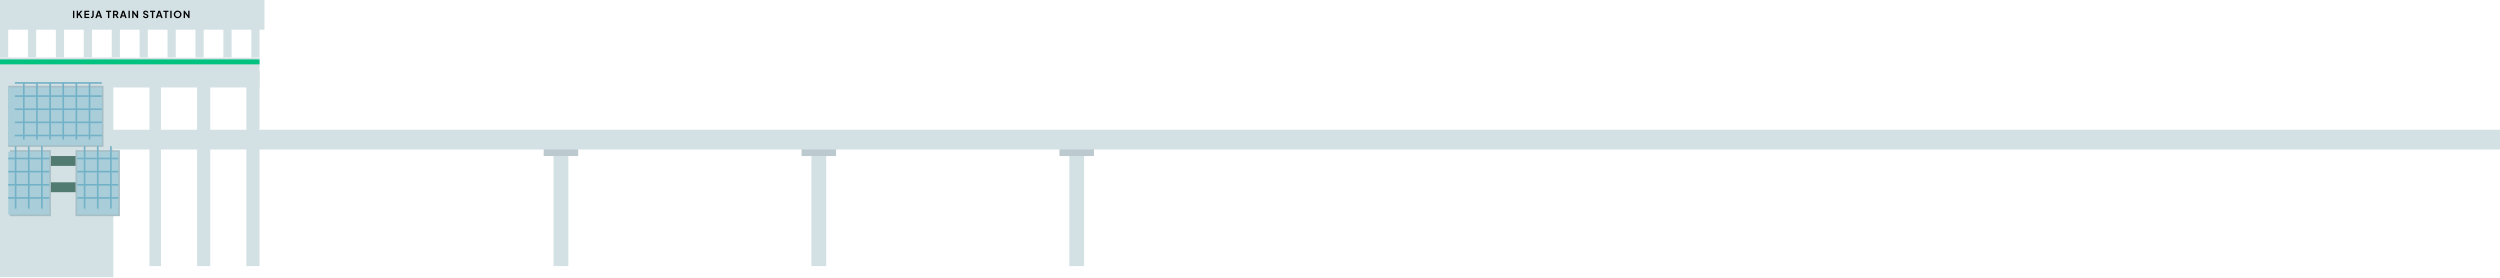
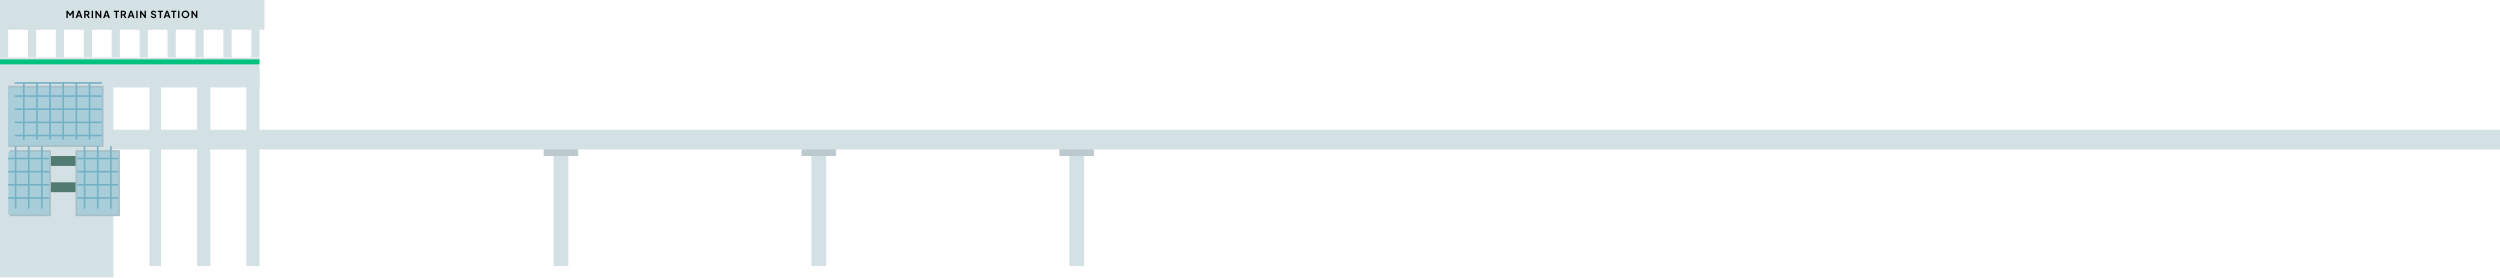
<svg xmlns="http://www.w3.org/2000/svg" width="1522" height="169" viewBox="0 0 1522 169" fill="none">
  <rect x="337" y="87.993" width="9" height="74" fill="#D3E0E4" />
  <rect x="494" y="87.993" width="9" height="74" fill="#D3E0E4" />
  <rect x="651" y="87.993" width="9" height="74" fill="#D3E0E4" />
  <rect x="331" y="87.993" width="21" height="7" fill="#BCC9CE" />
  <rect x="488" y="87.993" width="21" height="7" fill="#BCC9CE" />
  <rect x="645" y="87.993" width="21" height="7" fill="#BCC9CE" />
  <rect y="79" width="1522" height="12" fill="#D3E0E4" />
  <rect x="91" y="42.994" width="7" height="119" fill="#D3E0E4" />
  <rect x="120" y="42.994" width="8" height="119" fill="#D3E0E4" />
  <rect x="150" y="42.994" width="8" height="119" fill="#D3E0E4" />
  <rect y="35.16" width="69" height="133.609" fill="#D3E0E4" />
  <rect y="14.994" width="5" height="20" fill="#D3E0E4" />
  <rect x="17" y="14.994" width="5" height="20" fill="#D3E0E4" />
  <rect x="34" y="14.994" width="5" height="20" fill="#D3E0E4" />
  <rect x="51" y="14.994" width="5" height="20" fill="#D3E0E4" />
  <rect x="68" y="14.994" width="5" height="20" fill="#D3E0E4" />
  <rect x="85" y="14.994" width="5" height="20" fill="#D3E0E4" />
  <rect x="102" y="14.994" width="5" height="20" fill="#D3E0E4" />
  <rect x="119" y="14.994" width="5" height="20" fill="#D3E0E4" />
  <rect x="136" y="14.994" width="5" height="20" fill="#D3E0E4" />
  <rect x="153" y="14.994" width="5" height="20" fill="#D3E0E4" />
  <rect y="35.16" width="158" height="18.082" fill="#D3E0E4" />
  <rect y="36.165" width="158" height="3.014" fill="#02C27F" />
  <rect x="5" y="52.238" width="58" height="37.169" fill="#A6BEC5" />
  <rect x="5" y="53.243" width="57" height="35.16" fill="#A9CEDA" />
  <rect x="6" y="91.417" width="25" height="40.183" fill="#A6BEC5" />
  <rect x="5" y="92.422" width="25" height="38.174" fill="#A9CEDA" />
  <rect x="46" y="91.417" width="27" height="40.183" fill="#A6BEC5" />
  <rect x="47" y="92.422" width="25" height="38.174" fill="#A9CEDA" />
  <path d="M14.5 49.994V84.994M22.5 49.994V84.994M30.5 49.994V84.994M38.5 49.994V84.994M46.5 49.994V84.994M54.5 49.994V84.994M62 50.494L9 50.494M62 58.494L9 58.494M62 66.494H9M62 74.494H9M62 82.494H9" stroke="#73B1C6" />
  <path d="M51.5 88.994V126.994M59.5 88.994V126.994M67.5 88.994V126.994M47 96.494H72M47 104.494H72M47 112.494H72M47 120.494H72" stroke="#73B1C6" />
  <path d="M9.5 88.994V126.994M17.5 88.994V126.994M25.5 88.994V126.994M5 96.494H30M5 104.494H30M5 112.494H30M5 120.494H30" stroke="#73B1C6" />
  <rect x="31" y="94.994" width="15" height="6" fill="#517A70" />
  <rect x="31" y="110.994" width="15" height="6" fill="#517A70" />
  <rect width="161" height="18.082" fill="#D3E0E4" />
-   <path d="M44.432 11V6.53H45.248V11H44.432ZM46.708 11V6.53H47.524V8.858L47.302 8.78L49.204 6.53H50.23L48.448 8.642L48.496 8.066L50.284 11H49.324L48.124 9.032L47.524 9.746V11H46.708ZM51.38 11V6.53H54.35V7.25H52.196V8.396H54.23V9.116H52.196V10.28H54.35V11H51.38ZM55.35 11V10.25H55.608C55.8 10.25 55.952 10.196 56.064 10.088C56.18 9.976 56.238 9.828 56.238 9.644V6.53H57.06V9.614C57.06 9.89 57 10.132 56.88 10.34C56.764 10.548 56.596 10.71 56.376 10.826C56.16 10.942 55.904 11 55.608 11H55.35ZM58.021 11L59.563 6.53H60.619L62.161 11H61.273L60.955 10.04H59.227L58.903 11H58.021ZM59.461 9.32H60.721L59.977 7.094H60.205L59.461 9.32ZM65.717 11V7.25H64.559V6.53H67.679V7.25H66.539V11H65.717ZM68.776 11V6.53H70.439C70.743 6.53 71.01 6.586 71.243 6.698C71.478 6.806 71.662 6.966 71.794 7.178C71.927 7.386 71.993 7.64 71.993 7.94C71.993 8.248 71.918 8.51 71.77 8.726C71.626 8.942 71.43 9.102 71.183 9.206L72.209 11H71.284L70.186 9.038L70.715 9.35H69.593V11H68.776ZM69.593 8.63H70.451C70.599 8.63 70.727 8.602 70.835 8.546C70.942 8.486 71.026 8.404 71.087 8.3C71.147 8.196 71.177 8.076 71.177 7.94C71.177 7.8 71.147 7.68 71.087 7.58C71.026 7.476 70.942 7.396 70.835 7.34C70.727 7.28 70.599 7.25 70.451 7.25H69.593V8.63ZM72.977 11L74.519 6.53H75.575L77.117 11H76.229L75.911 10.04H74.183L73.859 11H72.977ZM74.417 9.32H75.677L74.933 7.094H75.161L74.417 9.32ZM78.215 11V6.53H79.031V11H78.215ZM80.491 11V6.53H81.127L83.587 9.842L83.257 9.908V6.53H84.073V11H83.431L81.007 7.664L81.307 7.598V11H80.491ZM88.8 11.072C88.516 11.072 88.252 11.02 88.008 10.916C87.768 10.812 87.56 10.668 87.384 10.484C87.212 10.296 87.086 10.078 87.006 9.83L87.684 9.536C87.792 9.792 87.948 9.994 88.152 10.142C88.356 10.286 88.586 10.358 88.842 10.358C88.986 10.358 89.11 10.336 89.214 10.292C89.322 10.244 89.404 10.18 89.46 10.1C89.52 10.02 89.55 9.924 89.55 9.812C89.55 9.68 89.51 9.572 89.43 9.488C89.354 9.4 89.238 9.332 89.082 9.284L88.224 9.008C87.876 8.9 87.614 8.738 87.438 8.522C87.262 8.306 87.174 8.052 87.174 7.76C87.174 7.504 87.236 7.278 87.36 7.082C87.488 6.886 87.664 6.734 87.888 6.626C88.116 6.514 88.376 6.458 88.668 6.458C88.936 6.458 89.182 6.506 89.406 6.602C89.63 6.694 89.822 6.824 89.982 6.992C90.146 7.156 90.268 7.35 90.348 7.574L89.676 7.874C89.588 7.65 89.456 7.478 89.28 7.358C89.104 7.234 88.9 7.172 88.668 7.172C88.532 7.172 88.412 7.196 88.308 7.244C88.204 7.288 88.122 7.352 88.062 7.436C88.006 7.516 87.978 7.612 87.978 7.724C87.978 7.848 88.018 7.958 88.098 8.054C88.178 8.146 88.3 8.218 88.464 8.27L89.286 8.528C89.642 8.644 89.908 8.804 90.084 9.008C90.264 9.212 90.354 9.464 90.354 9.764C90.354 10.02 90.288 10.246 90.156 10.442C90.024 10.638 89.842 10.792 89.61 10.904C89.378 11.016 89.108 11.072 88.8 11.072ZM92.481 11V7.25H91.323V6.53H94.443V7.25H93.303V11H92.481ZM94.876 11L96.418 6.53H97.474L99.016 11H98.128L97.81 10.04H96.082L95.758 11H94.876ZM96.316 9.32H97.576L96.832 7.094H97.06L96.316 9.32ZM100.607 11V7.25H99.449V6.53H102.569V7.25H101.429V11H100.607ZM103.667 11V6.53H104.483V11H103.667ZM108.145 11.072C107.817 11.072 107.511 11.014 107.227 10.898C106.943 10.782 106.695 10.62 106.483 10.412C106.271 10.204 106.105 9.96 105.985 9.68C105.869 9.396 105.811 9.09 105.811 8.762C105.811 8.43 105.869 8.124 105.985 7.844C106.101 7.564 106.265 7.32 106.477 7.112C106.689 6.904 106.937 6.744 107.221 6.632C107.505 6.516 107.813 6.458 108.145 6.458C108.477 6.458 108.785 6.516 109.069 6.632C109.353 6.748 109.601 6.91 109.813 7.118C110.025 7.322 110.189 7.564 110.305 7.844C110.425 8.124 110.485 8.43 110.485 8.762C110.485 9.09 110.425 9.396 110.305 9.68C110.185 9.96 110.019 10.204 109.807 10.412C109.595 10.62 109.347 10.782 109.063 10.898C108.783 11.014 108.477 11.072 108.145 11.072ZM108.145 10.328C108.365 10.328 108.567 10.29 108.751 10.214C108.935 10.134 109.095 10.024 109.231 9.884C109.371 9.744 109.477 9.578 109.549 9.386C109.625 9.194 109.663 8.986 109.663 8.762C109.663 8.538 109.625 8.332 109.549 8.144C109.477 7.952 109.371 7.786 109.231 7.646C109.095 7.502 108.935 7.392 108.751 7.316C108.567 7.24 108.365 7.202 108.145 7.202C107.929 7.202 107.729 7.24 107.545 7.316C107.361 7.392 107.199 7.502 107.059 7.646C106.923 7.786 106.817 7.952 106.741 8.144C106.665 8.332 106.627 8.538 106.627 8.762C106.627 8.986 106.665 9.194 106.741 9.386C106.817 9.578 106.923 9.744 107.059 9.884C107.199 10.024 107.361 10.134 107.545 10.214C107.729 10.29 107.929 10.328 108.145 10.328ZM111.81 11V6.53H112.446L114.906 9.842L114.576 9.908V6.53H115.392V11H114.75L112.326 7.664L112.626 7.598V11H111.81Z" fill="black" />
+   <path d="M40.432 11V6.53H41.212L42.886 8.804H42.514L44.152 6.53H44.932V11H44.11V7.46L44.428 7.538L42.73 9.8H42.634L40.978 7.538L41.248 7.46V11H40.432ZM46.022 11L47.563 6.53H48.62L50.161 11H49.273L48.956 10.04H47.227L46.904 11H46.022ZM47.462 9.32H48.721L47.977 7.094H48.206L47.462 9.32ZM51.259 11V6.53H52.921C53.225 6.53 53.493 6.586 53.725 6.698C53.961 6.806 54.145 6.966 54.277 7.178C54.409 7.386 54.475 7.64 54.475 7.94C54.475 8.248 54.401 8.51 54.253 8.726C54.109 8.942 53.913 9.102 53.665 9.206L54.691 11H53.767L52.669 9.038L53.197 9.35H52.075V11H51.259ZM52.075 8.63H52.933C53.081 8.63 53.209 8.602 53.317 8.546C53.425 8.486 53.509 8.404 53.569 8.3C53.629 8.196 53.659 8.076 53.659 7.94C53.659 7.8 53.629 7.68 53.569 7.58C53.509 7.476 53.425 7.396 53.317 7.34C53.209 7.28 53.081 7.25 52.933 7.25H52.075V8.63ZM55.826 11V6.53H56.642V11H55.826ZM58.102 11V6.53H58.737L61.197 9.842L60.867 9.908V6.53H61.684V11H61.041L58.617 7.664L58.917 7.598V11H58.102ZM62.783 11L64.325 6.53H65.381L66.923 11H66.035L65.717 10.04H63.989L63.665 11H62.783ZM64.223 9.32H65.483L64.739 7.094H64.967L64.223 9.32ZM70.479 11V7.25H69.321V6.53H72.441V7.25H71.301V11H70.479ZM73.539 11V6.53H75.201C75.505 6.53 75.773 6.586 76.005 6.698C76.241 6.806 76.425 6.966 76.557 7.178C76.689 7.386 76.755 7.64 76.755 7.94C76.755 8.248 76.681 8.51 76.533 8.726C76.389 8.942 76.193 9.102 75.945 9.206L76.971 11H76.047L74.949 9.038L75.477 9.35H74.355V11H73.539ZM74.355 8.63H75.213C75.361 8.63 75.489 8.602 75.597 8.546C75.705 8.486 75.789 8.404 75.849 8.3C75.909 8.196 75.939 8.076 75.939 7.94C75.939 7.8 75.909 7.68 75.849 7.58C75.789 7.476 75.705 7.396 75.597 7.34C75.489 7.28 75.361 7.25 75.213 7.25H74.355V8.63ZM77.739 11L79.281 6.53H80.337L81.879 11H80.991L80.673 10.04H78.945L78.621 11H77.739ZM79.179 9.32H80.439L79.695 7.094H79.923L79.179 9.32ZM82.977 11V6.53H83.793V11H82.977ZM85.253 11V6.53H85.889L88.349 9.842L88.019 9.908V6.53H88.835V11H88.193L85.769 7.664L86.069 7.598V11H85.253ZM93.562 11.072C93.278 11.072 93.014 11.02 92.77 10.916C92.53 10.812 92.322 10.668 92.146 10.484C91.974 10.296 91.848 10.078 91.768 9.83L92.446 9.536C92.554 9.792 92.71 9.994 92.914 10.142C93.118 10.286 93.348 10.358 93.604 10.358C93.748 10.358 93.872 10.336 93.976 10.292C94.084 10.244 94.166 10.18 94.222 10.1C94.282 10.02 94.312 9.924 94.312 9.812C94.312 9.68 94.272 9.572 94.192 9.488C94.116 9.4 94 9.332 93.844 9.284L92.986 9.008C92.638 8.9 92.376 8.738 92.2 8.522C92.024 8.306 91.936 8.052 91.936 7.76C91.936 7.504 91.998 7.278 92.122 7.082C92.25 6.886 92.426 6.734 92.65 6.626C92.878 6.514 93.138 6.458 93.43 6.458C93.698 6.458 93.944 6.506 94.168 6.602C94.392 6.694 94.584 6.824 94.744 6.992C94.908 7.156 95.03 7.35 95.11 7.574L94.438 7.874C94.35 7.65 94.218 7.478 94.042 7.358C93.866 7.234 93.662 7.172 93.43 7.172C93.294 7.172 93.174 7.196 93.07 7.244C92.966 7.288 92.884 7.352 92.824 7.436C92.768 7.516 92.74 7.612 92.74 7.724C92.74 7.848 92.78 7.958 92.86 8.054C92.94 8.146 93.062 8.218 93.226 8.27L94.048 8.528C94.404 8.644 94.67 8.804 94.846 9.008C95.026 9.212 95.116 9.464 95.116 9.764C95.116 10.02 95.05 10.246 94.918 10.442C94.786 10.638 94.604 10.792 94.372 10.904C94.14 11.016 93.87 11.072 93.562 11.072ZM97.243 11V7.25H96.085V6.53H99.205V7.25H98.065V11H97.243ZM99.638 11L101.18 6.53H102.236L103.778 11H102.89L102.572 10.04H100.844L100.52 11H99.638ZM101.078 9.32H102.338L101.594 7.094H101.822L101.078 9.32ZM105.369 11V7.25H104.211V6.53H107.331V7.25H106.191V11H105.369ZM108.429 11V6.53H109.245V11H108.429ZM112.907 11.072C112.579 11.072 112.273 11.014 111.989 10.898C111.705 10.782 111.457 10.62 111.245 10.412C111.033 10.204 110.867 9.96 110.747 9.68C110.631 9.396 110.573 9.09 110.573 8.762C110.573 8.43 110.631 8.124 110.747 7.844C110.863 7.564 111.027 7.32 111.239 7.112C111.451 6.904 111.699 6.744 111.983 6.632C112.267 6.516 112.575 6.458 112.907 6.458C113.239 6.458 113.547 6.516 113.831 6.632C114.115 6.748 114.363 6.91 114.575 7.118C114.787 7.322 114.951 7.564 115.067 7.844C115.187 8.124 115.247 8.43 115.247 8.762C115.247 9.09 115.187 9.396 115.067 9.68C114.947 9.96 114.781 10.204 114.569 10.412C114.357 10.62 114.109 10.782 113.825 10.898C113.545 11.014 113.239 11.072 112.907 11.072ZM112.907 10.328C113.127 10.328 113.329 10.29 113.513 10.214C113.697 10.134 113.857 10.024 113.993 9.884C114.133 9.744 114.239 9.578 114.311 9.386C114.387 9.194 114.425 8.986 114.425 8.762C114.425 8.538 114.387 8.332 114.311 8.144C114.239 7.952 114.133 7.786 113.993 7.646C113.857 7.502 113.697 7.392 113.513 7.316C113.329 7.24 113.127 7.202 112.907 7.202C112.691 7.202 112.491 7.24 112.307 7.316C112.123 7.392 111.961 7.502 111.821 7.646C111.685 7.786 111.579 7.952 111.503 8.144C111.427 8.332 111.389 8.538 111.389 8.762C111.389 8.986 111.427 9.194 111.503 9.386C111.579 9.578 111.685 9.744 111.821 9.884C111.961 10.024 112.123 10.134 112.307 10.214C112.491 10.29 112.691 10.328 112.907 10.328ZM116.572 11V6.53H117.208L119.668 9.842L119.338 9.908V6.53H120.154V11H119.512L117.088 7.664L117.388 7.598V11H116.572Z" fill="black" />
</svg>
